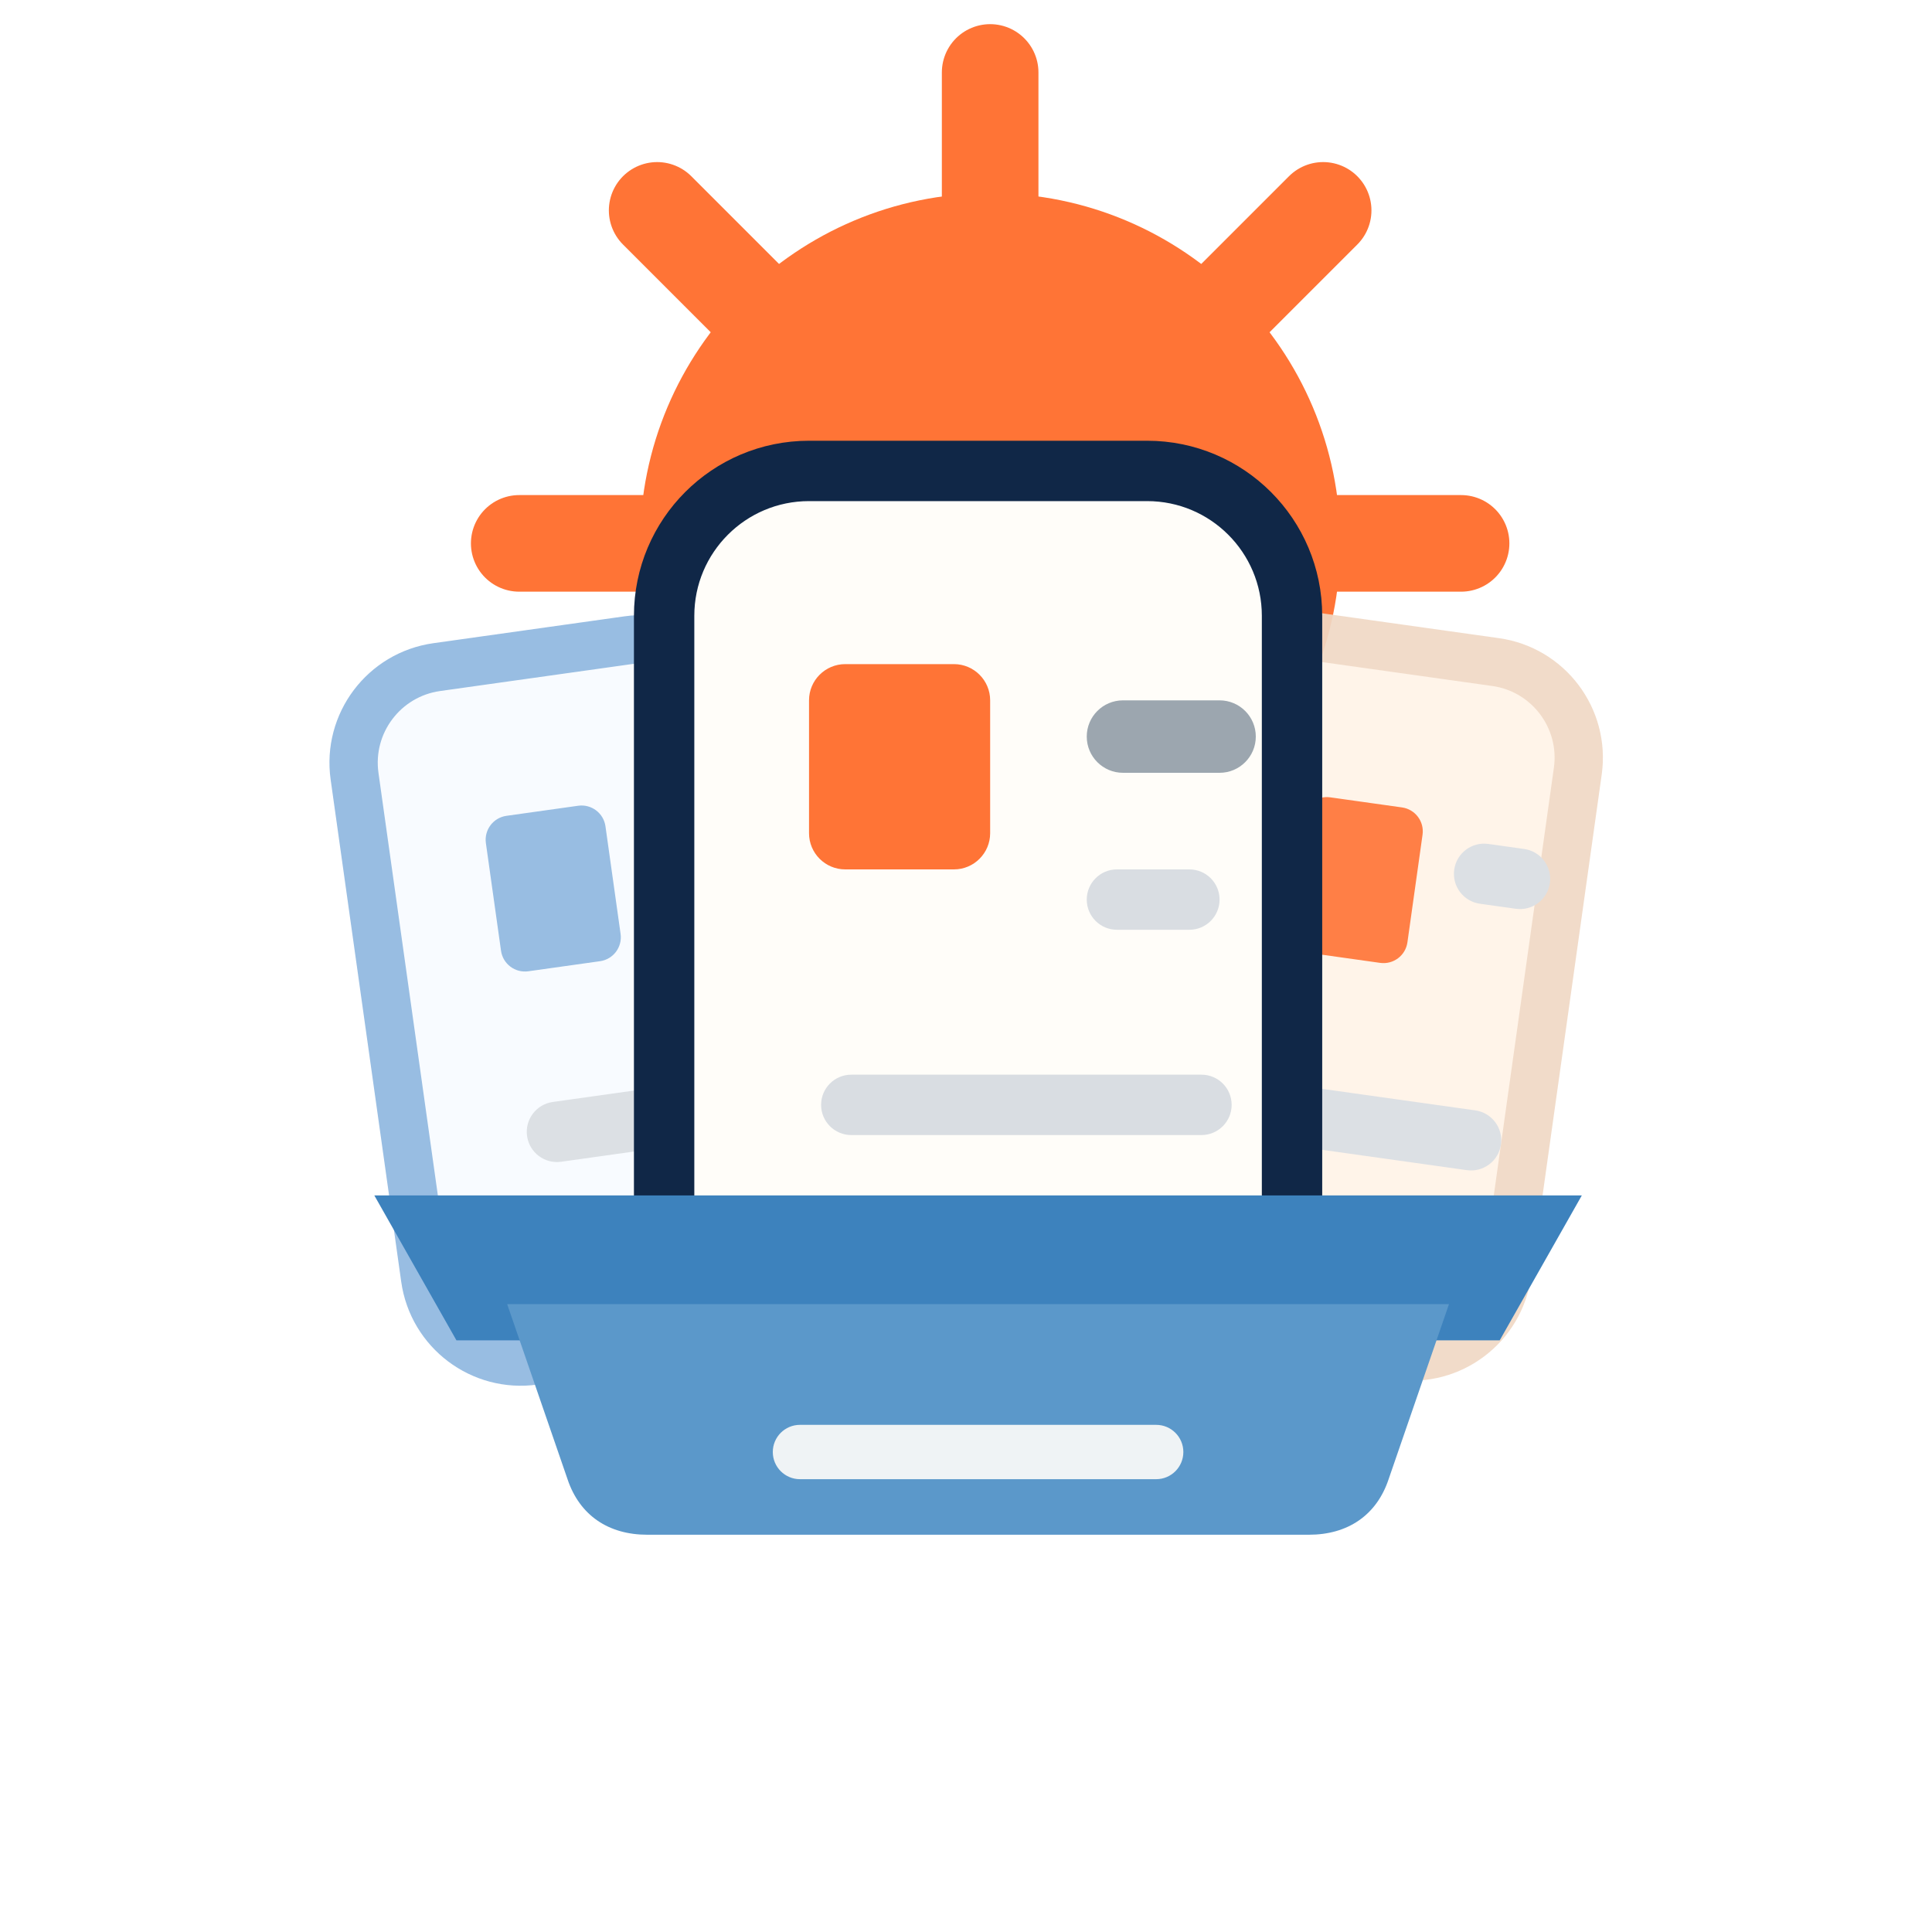
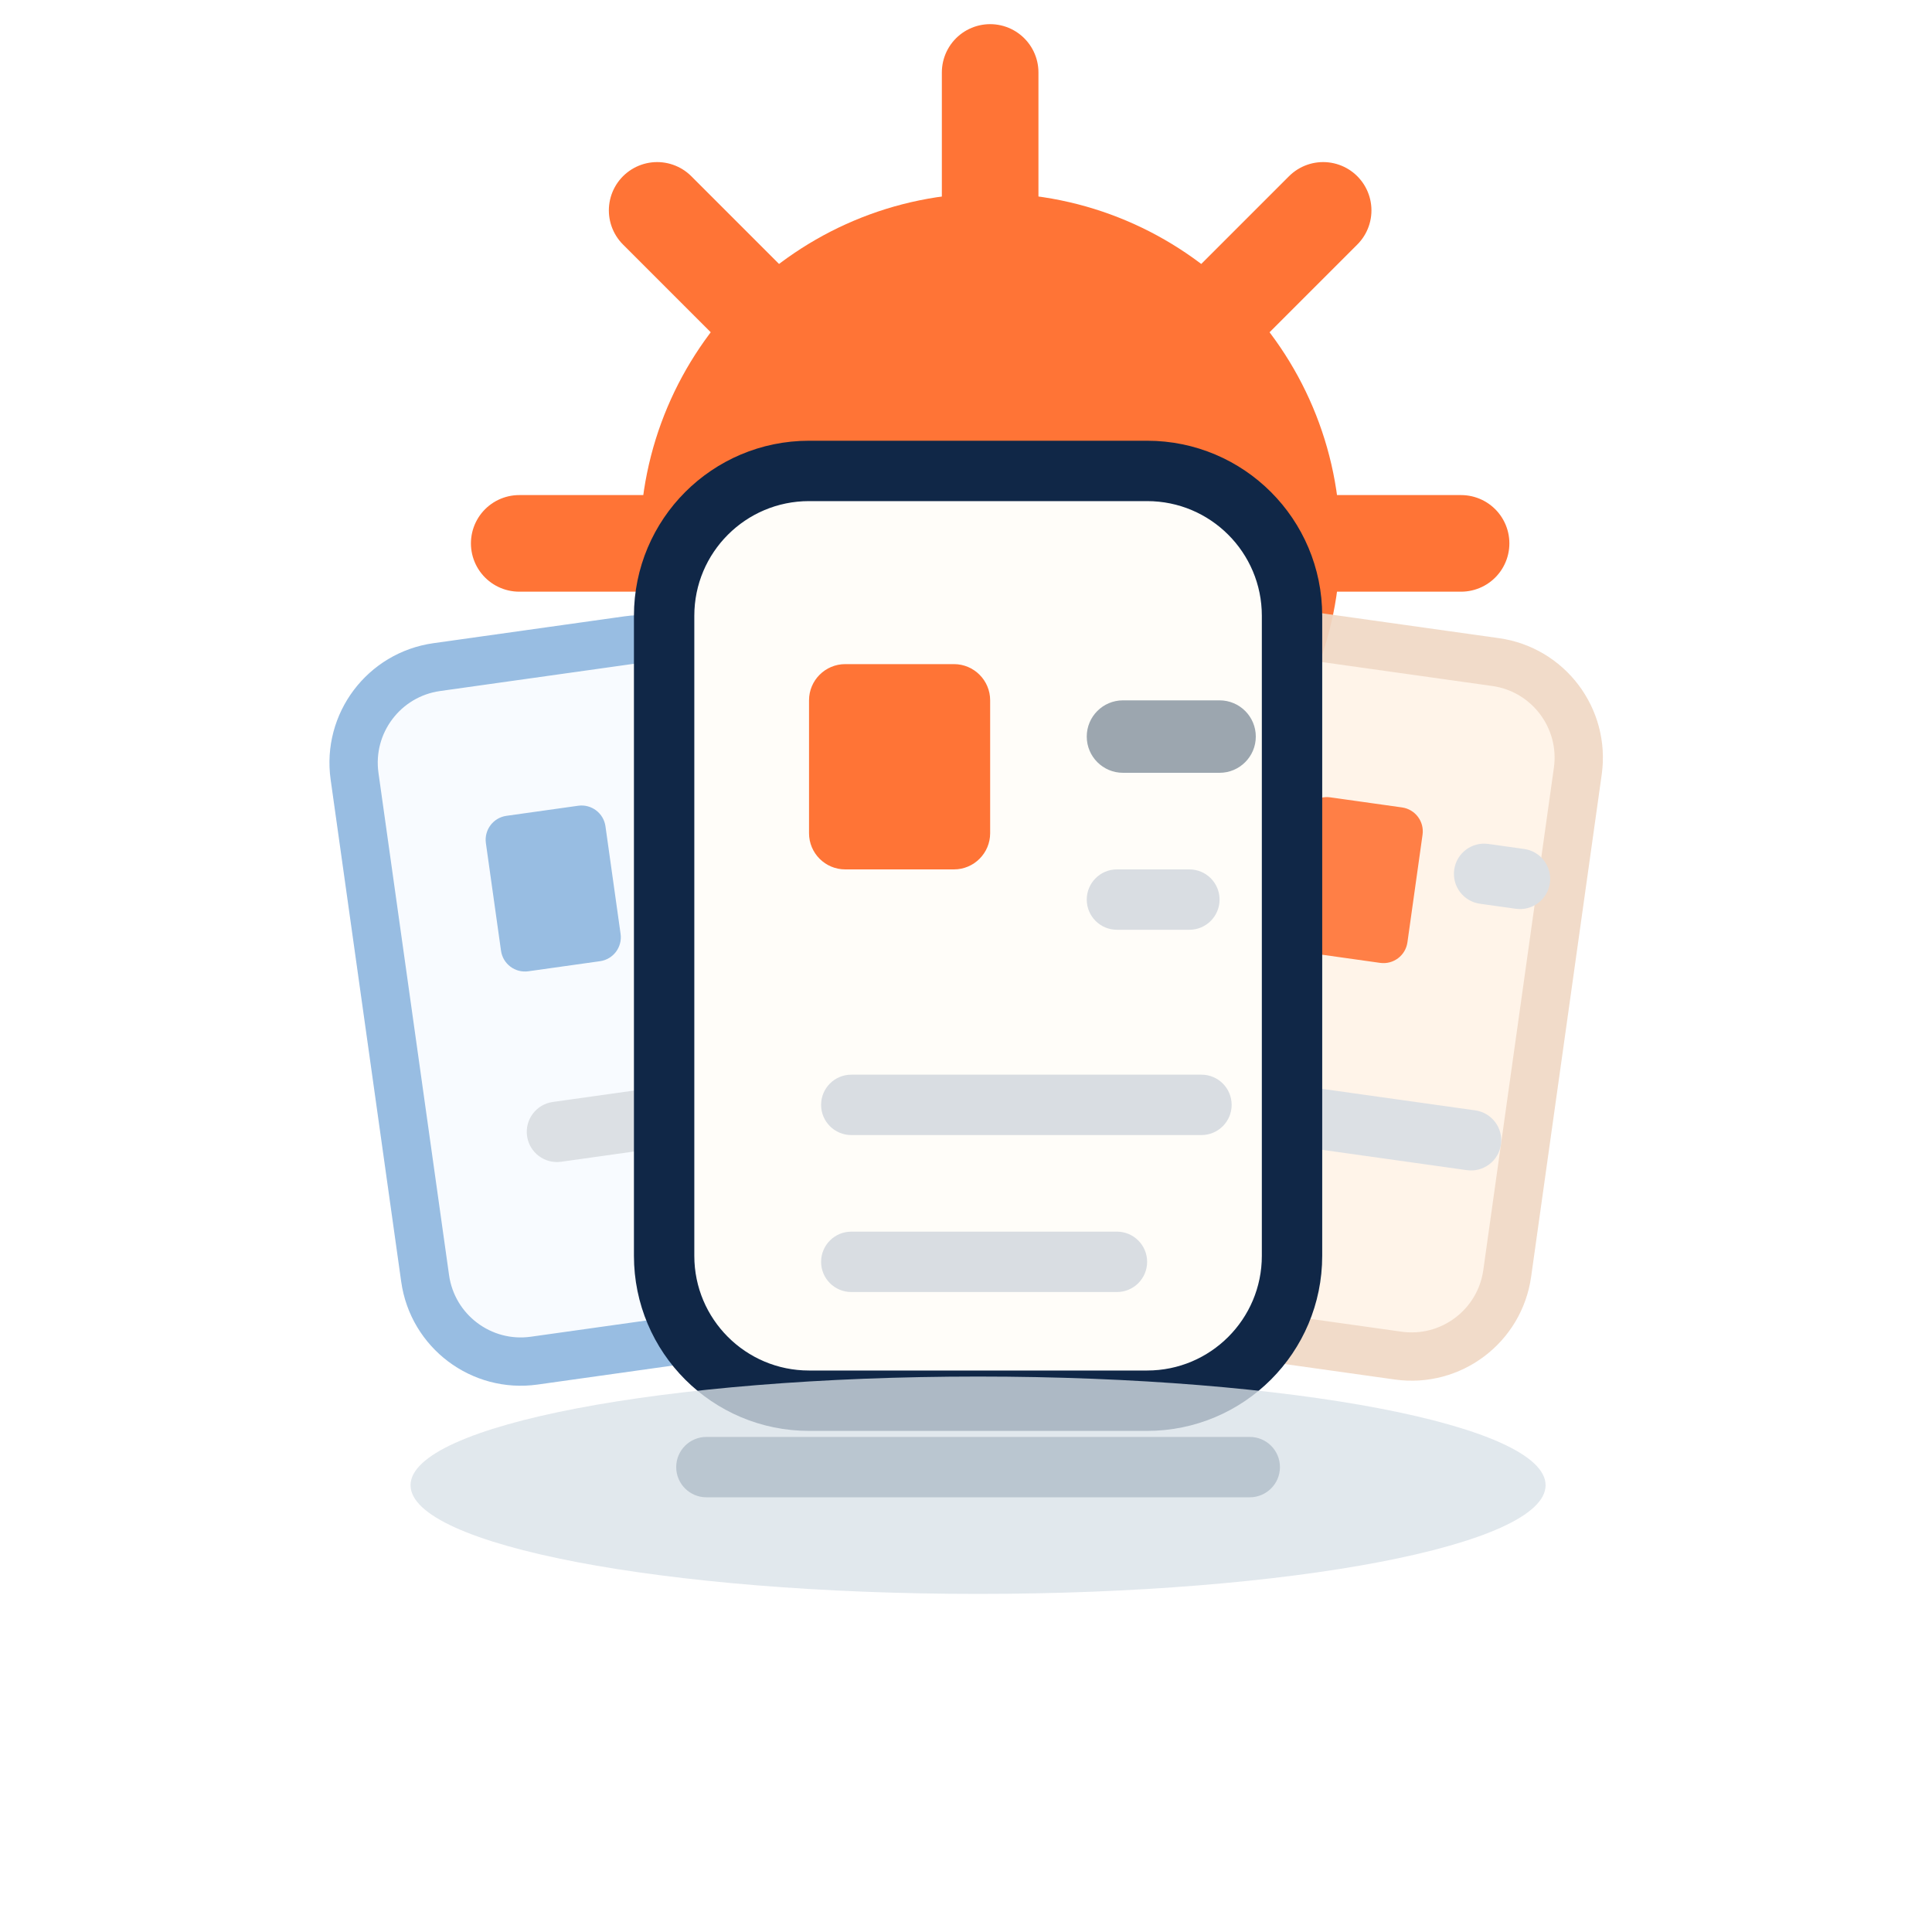
<svg xmlns="http://www.w3.org/2000/svg" viewBox="0 0 160 160" width="160" height="160" role="img" aria-labelledby="title desc">
  <defs>
    <style>
-       .basket { fill: #5b98ca; }
-       .basket-lip { fill: #3d82bd; }
+       .ground { fill: #d9e1e8; opacity: .78; }
+       .ground-line { fill: #aebbc7; opacity: .75; }
      .sun { fill: #ff7436; }
      .sun-ray { fill: none; stroke: #ff7436; stroke-width: 8; stroke-linecap: round; }
      .paper { fill: #fffdf9; }
      .paper-stroke { stroke: #102747; }
      .paper-side-blue { fill: #f7fbff; stroke: #8fb7df; stroke-width: 4; }
      .paper-side-warm { fill: #fff3e7; stroke: #f0d8c4; stroke-width: 4; }
      .detail-blue { fill: #8fb7df; }
      .line { fill: #9ca6af; }
      .line-soft { fill: #d9dde2; }
    </style>
  </defs>
  <g>
    <g aria-hidden="true">
      <line class="sun-ray" x1="82" y1="6" x2="82" y2="19" />
      <line class="sun-ray" x1="82" y1="6" x2="82" y2="19" transform="rotate(-45 82 45)" />
      <line class="sun-ray" x1="82" y1="6" x2="82" y2="19" transform="rotate(45 82 45)" />
      <line class="sun-ray" x1="82" y1="6" x2="82" y2="19" transform="rotate(-90 82 45)" />
      <line class="sun-ray" x1="82" y1="6" x2="82" y2="19" transform="rotate(90 82 45)" />
    </g>
    <circle class="sun" cx="82" cy="45" r="29" />
    <g opacity=".92" transform="rotate(-8 47 82)">
      <rect class="paper-side-blue" x="32" y="54" width="32" height="58" rx="8" />
      <rect class="detail-blue" x="42" y="67" width="10" height="13" rx="2" />
      <rect class="line-soft" x="55" y="69" width="8" height="5" rx="2.5" />
      <rect class="line-soft" x="42" y="91" width="20" height="5" rx="2.5" />
    </g>
    <g opacity=".92" transform="rotate(8 116 82)">
      <rect class="paper-side-warm" x="96" y="54" width="32" height="58" rx="8" />
      <rect class="sun" x="106" y="67" width="10" height="13" rx="2" />
      <rect class="line-soft" x="119" y="69" width="8" height="5" rx="2.5" />
      <rect class="line-soft" x="106" y="91" width="20" height="5" rx="2.5" />
    </g>
    <rect class="paper paper-stroke" x="55" y="39" width="52" height="77" rx="12" stroke-width="5" />
    <rect class="sun" x="67" y="55" width="15" height="17" rx="3" />
    <rect class="line" x="90" y="58" width="14" height="6" rx="3" />
    <rect class="line-soft" x="90" y="72" width="11" height="5" rx="2.5" />
    <rect class="line-soft" x="68" y="89" width="34" height="5" rx="2.5" />
    <rect class="line-soft" x="68" y="102" width="27" height="5" rx="2.5" />
-     <path class="basket-lip" d="M31 99h100l-6.8 12H37.8L31 99Z" />
-     <path class="basket" d="M42 108h78l-5 14.5c-1 3-3.4 4.6-6.6 4.6H53.6c-3.2 0-5.6-1.6-6.6-4.6L42 108Z" />
-     <rect class="paper" x="64" y="118" width="34" height="4.5" rx="2.25" opacity=".9" />
+     <ellipse class="ground" cx="81" cy="123" rx="47" ry="9" />
+     <rect class="ground-line" x="56" y="119" width="50" height="5" rx="2.5" />
  </g>
</svg>
